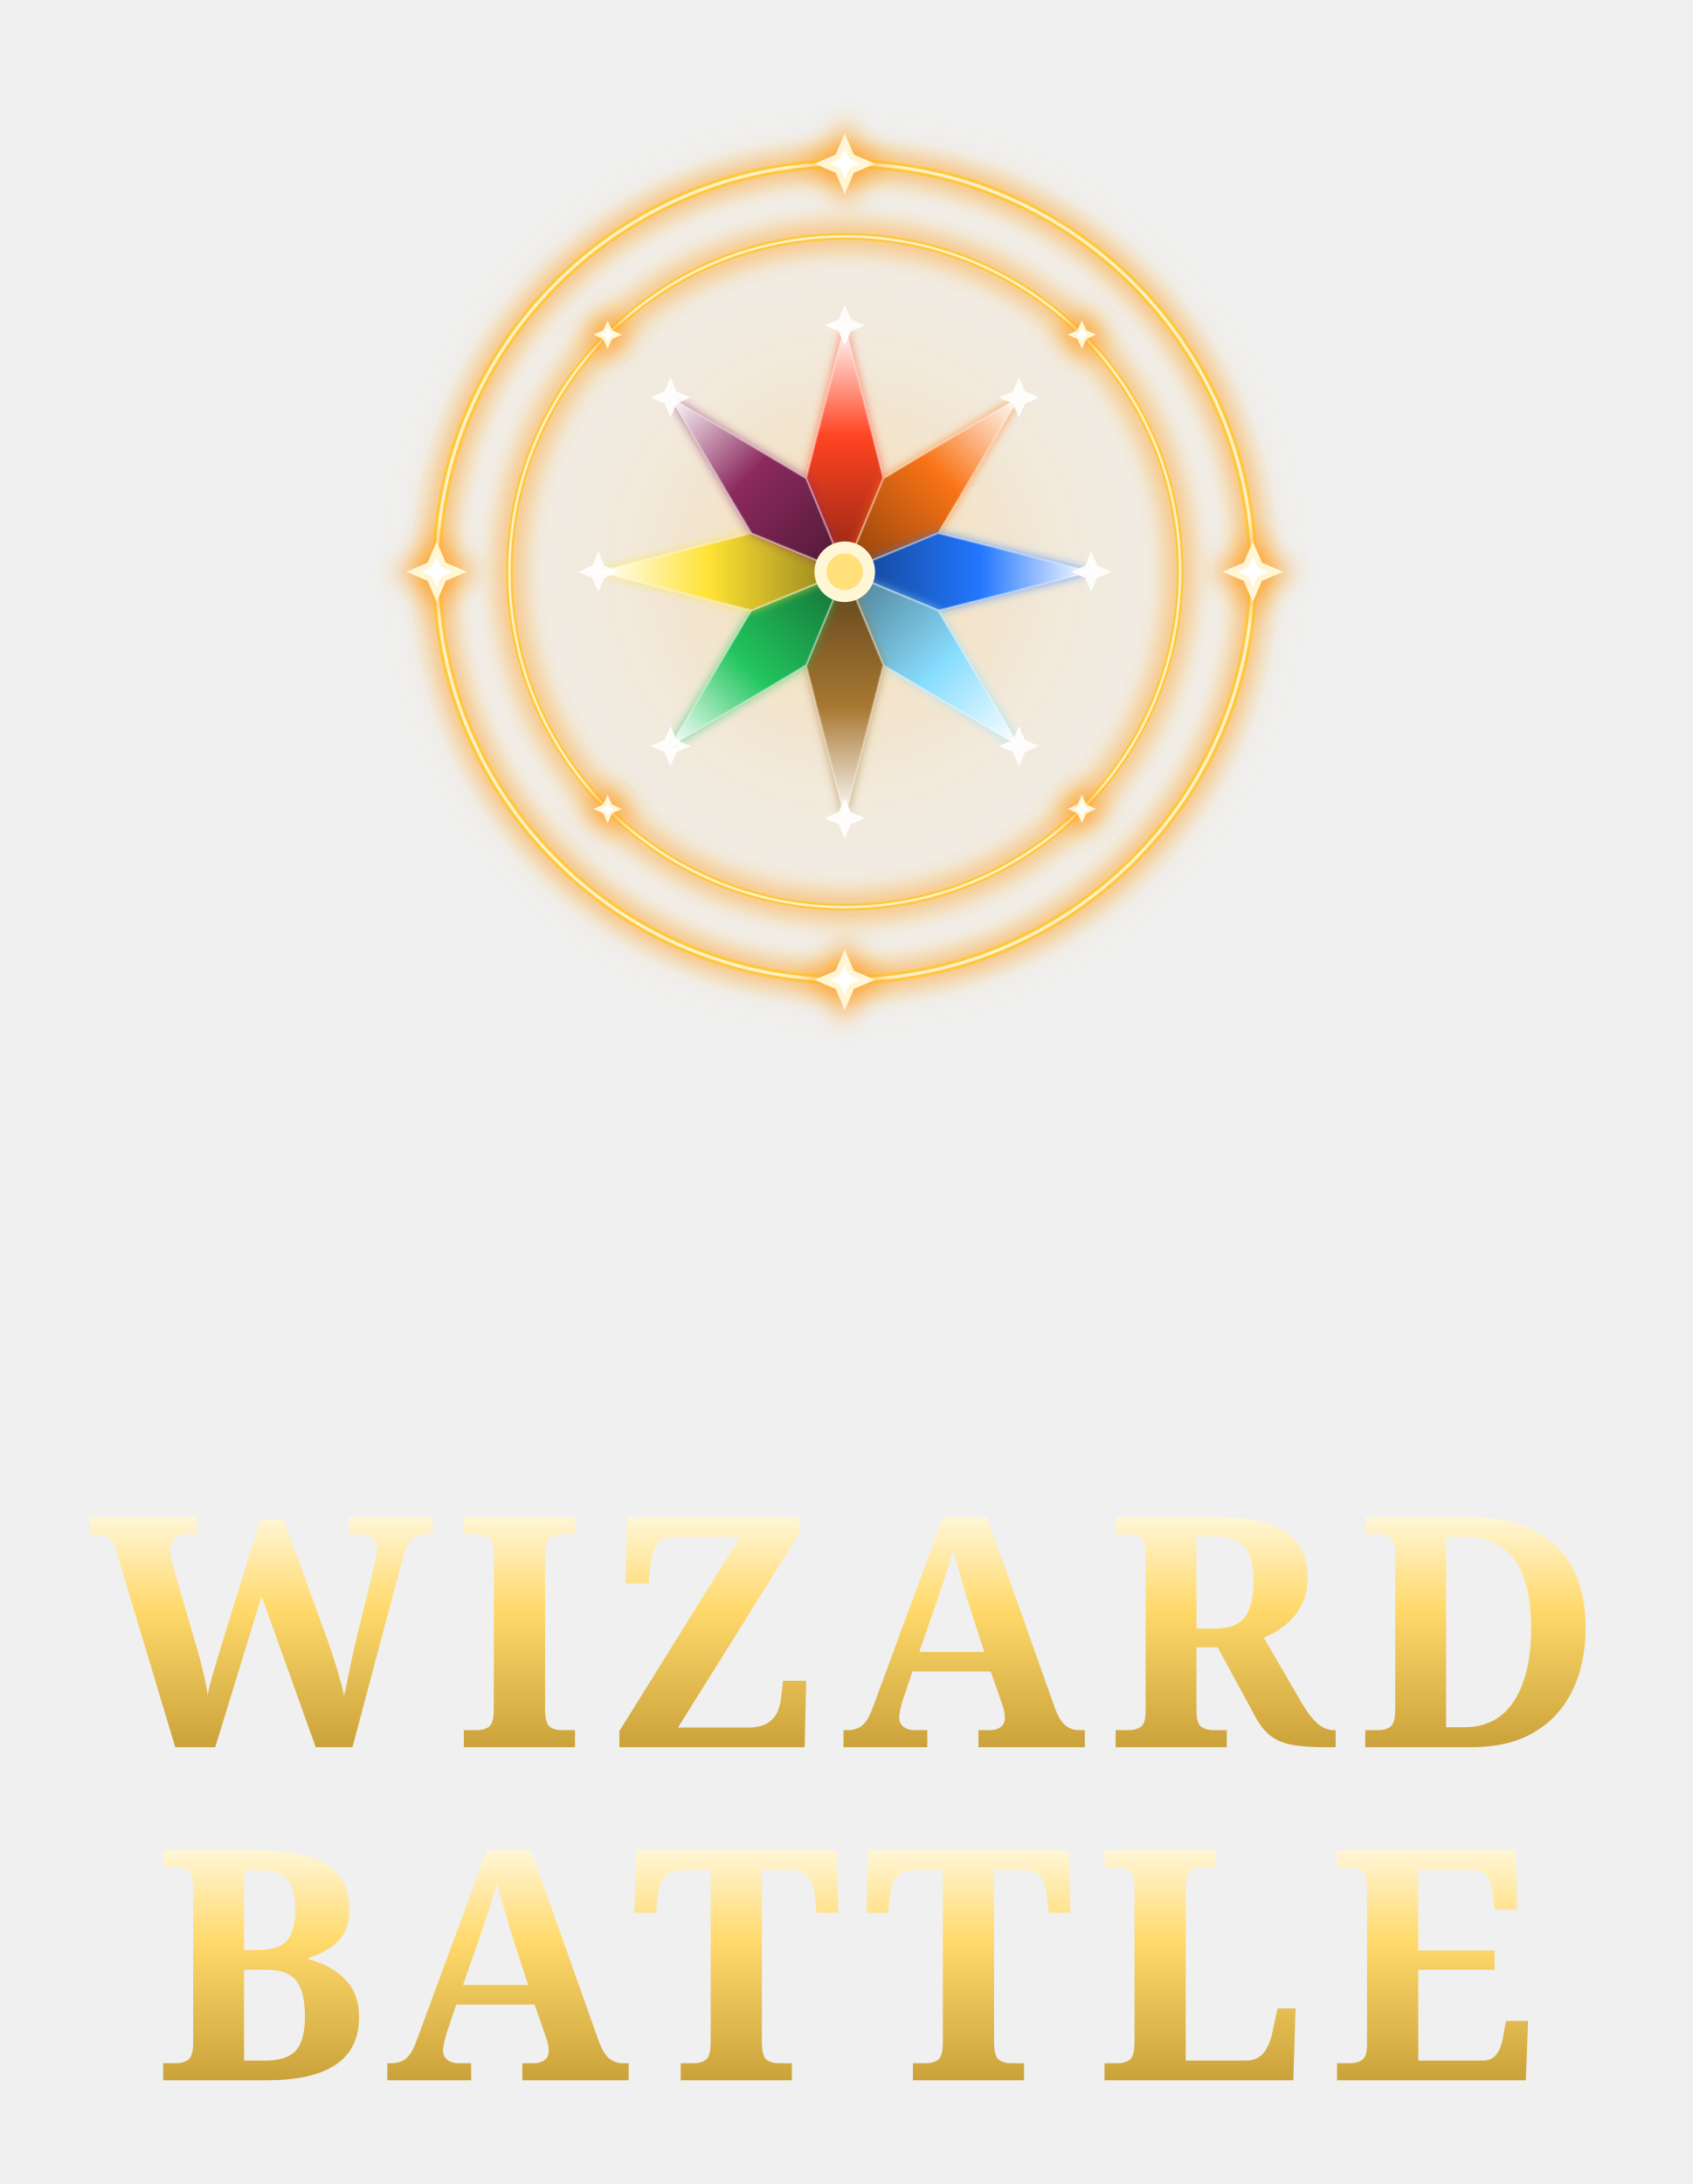
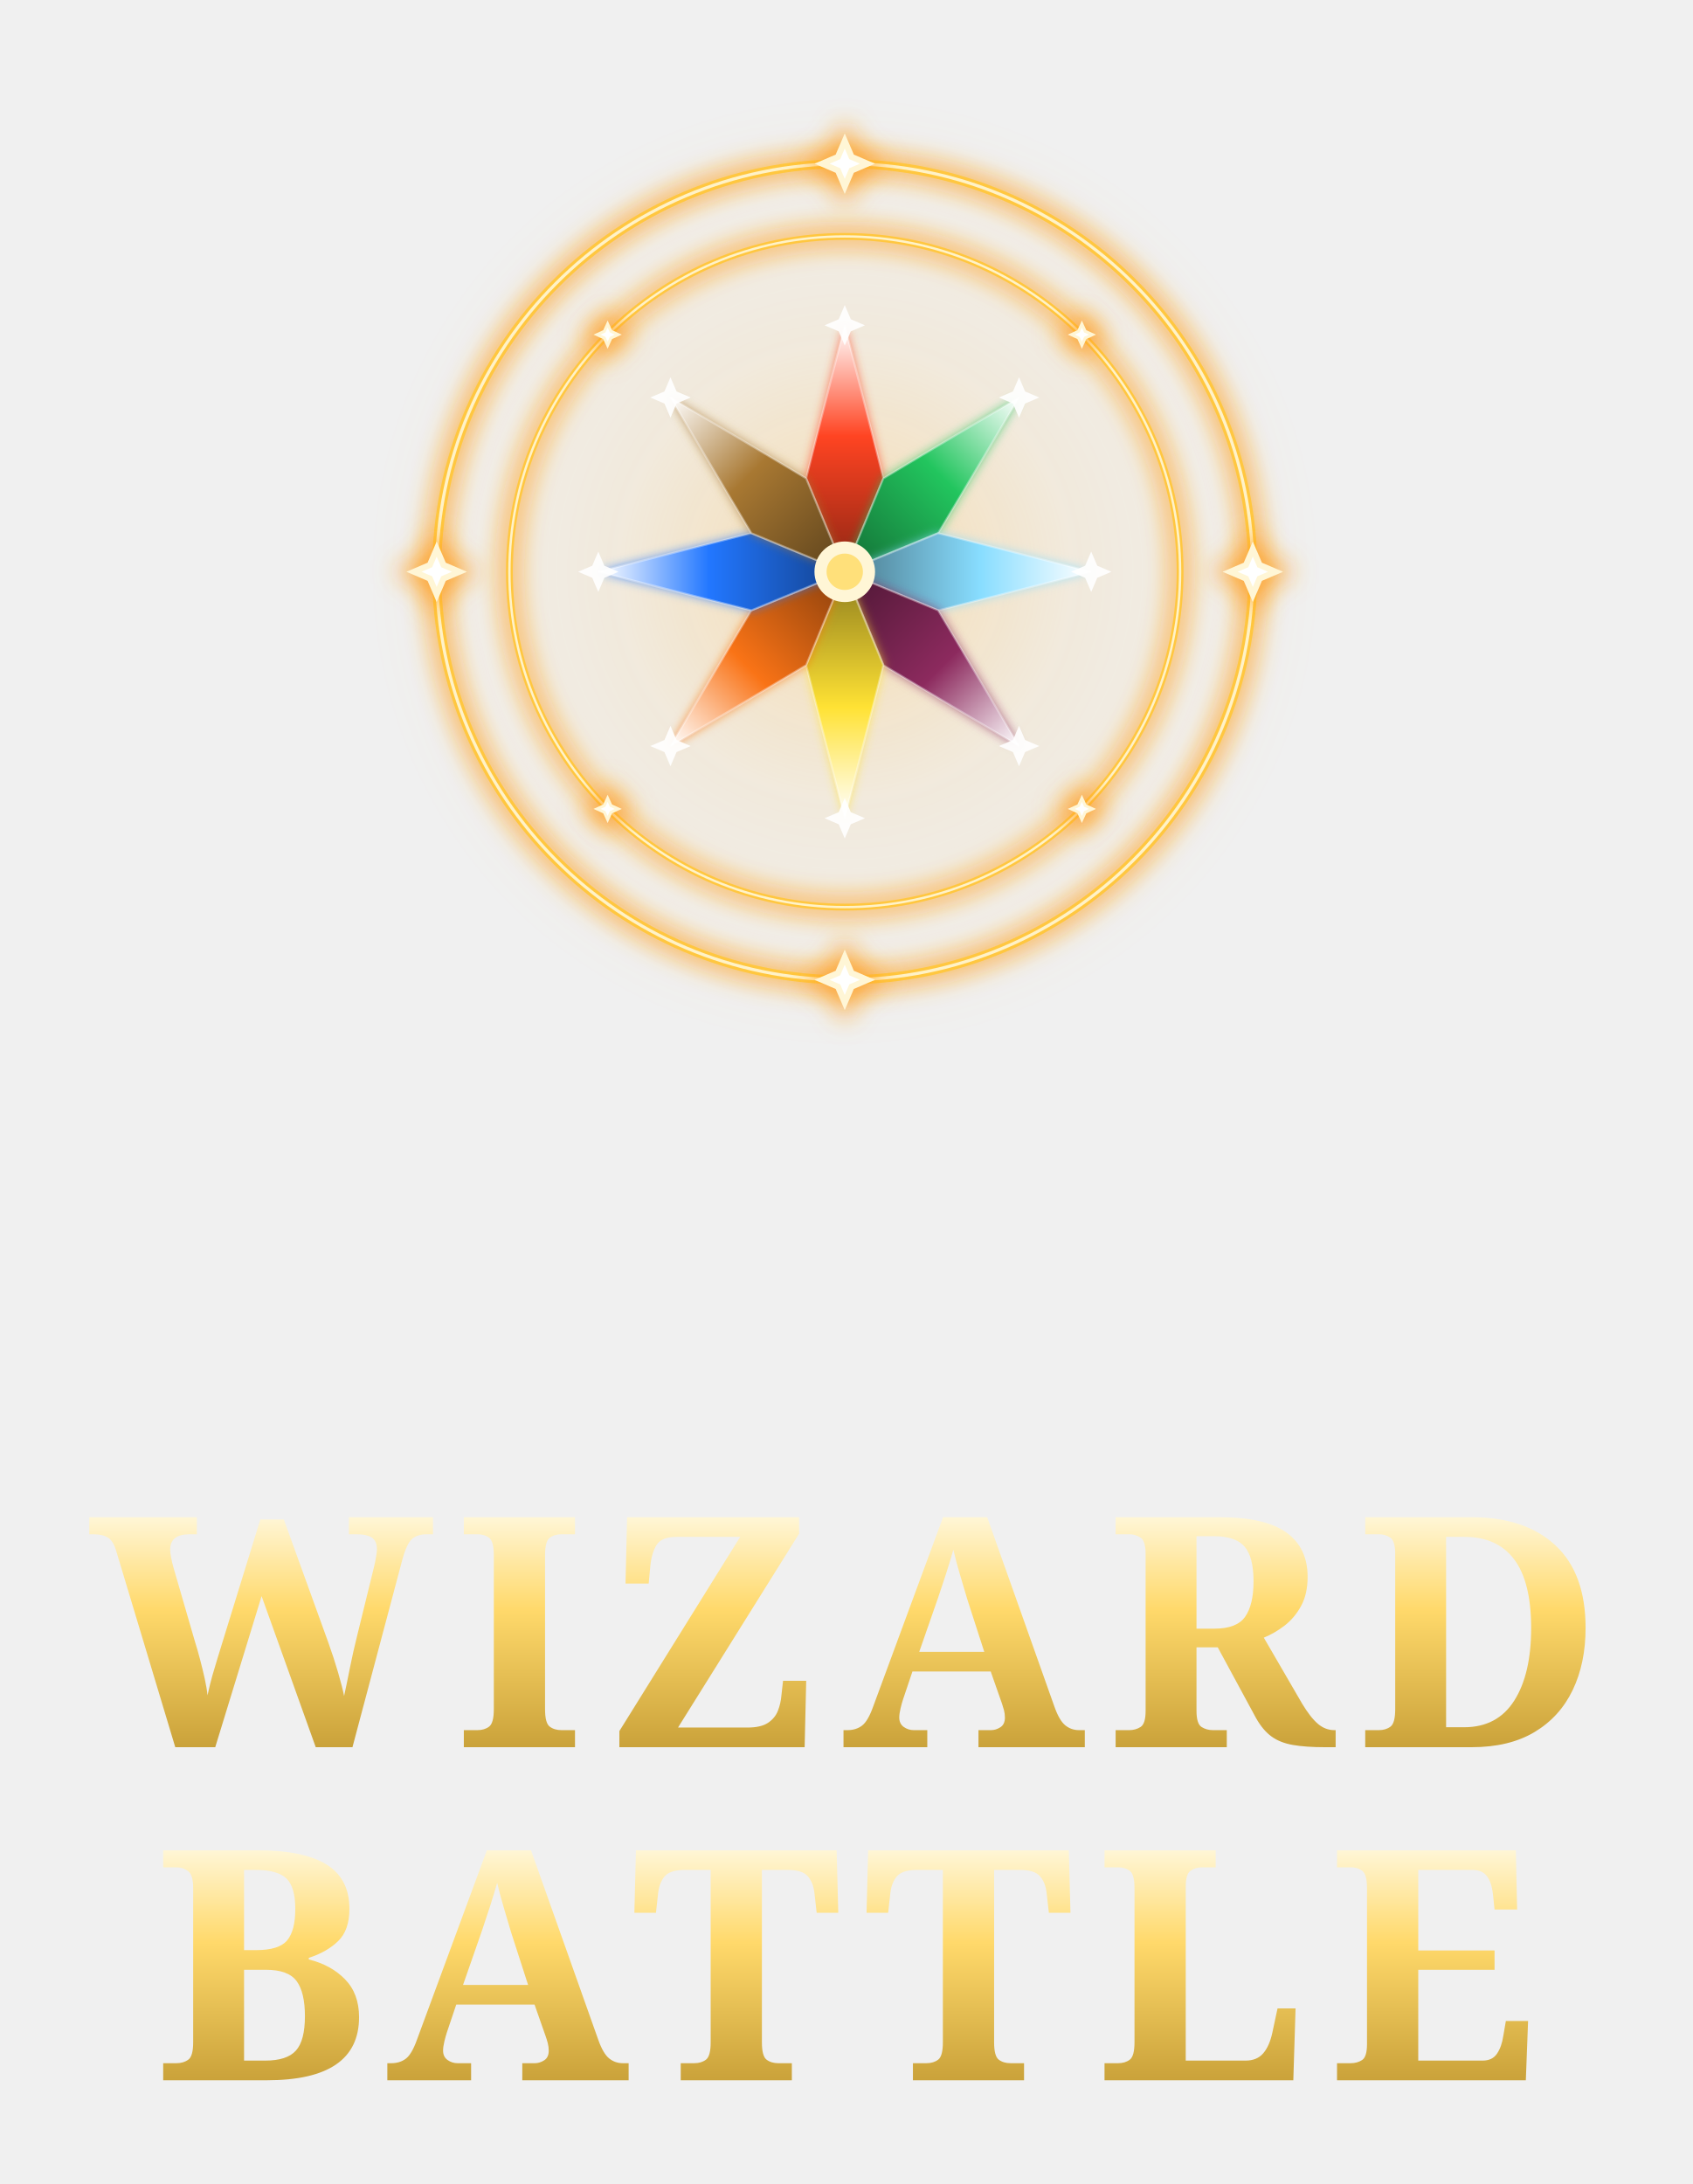
<svg xmlns="http://www.w3.org/2000/svg" viewBox="0 0 620 800" width="620" height="800">
  <defs>
    <linearGradient id="wm" x1="0" y1="0" x2="0" y2="1">
      <stop offset="0%" stop-color="#fff6d6" />
      <stop offset="40%" stop-color="#ffd96b" />
      <stop offset="100%" stop-color="#caa23a" />
    </linearGradient>
  </defs>
  <g transform="translate(120 20) scale(0.74)">
    <defs>
      <radialGradient id="c0bloom" cx="50%" cy="50%" r="50%">
        <stop offset="0%" stop-color="#ffb22e" stop-opacity="0.32" />
        <stop offset="48%" stop-color="#ffb22e" stop-opacity="0.1" />
        <stop offset="100%" stop-color="#ffb22e" stop-opacity="0" />
      </radialGradient>
      <radialGradient id="c0gfill" cx="50%" cy="42%" r="62%">
        <stop offset="0%" stop-color="#ffe07a" />
        <stop offset="62%" stop-color="#ffc740" />
        <stop offset="100%" stop-color="#c8932c" />
      </radialGradient>
      <filter id="c0soft" x="-60%" y="-60%" width="220%" height="220%">
        <feGaussianBlur stdDeviation="6" />
      </filter>
      <filter id="c0tight" x="-40%" y="-40%" width="180%" height="180%">
        <feGaussianBlur stdDeviation="2.6" />
      </filter>
      <linearGradient id="c0sp0" gradientUnits="userSpaceOnUse" x1="256" y1="256" x2="256.0" y2="134.0">
        <stop offset="0%" stop-color="#8c2513" />
        <stop offset="55%" stop-color="#ff4422" />
        <stop offset="100%" stop-color="#ffffff" />
      </linearGradient>
      <linearGradient id="c0sp1" gradientUnits="userSpaceOnUse" x1="256" y1="256" x2="342.3" y2="169.7">
+         <stop offset="0%" stop-color="#136c34" />
+         <stop offset="55%" stop-color="#22c55e" />
+         <stop offset="100%" stop-color="#ffffff" />
+       </linearGradient>
+       <linearGradient id="c0sp2" gradientUnits="userSpaceOnUse" x1="256" y1="256" x2="378.0" y2="256.0">
+         <stop offset="0%" stop-color="#4b7a8c" />
+         <stop offset="55%" stop-color="#88ddff" />
+         <stop offset="100%" stop-color="#ffffff" />
+       </linearGradient>
+       <linearGradient id="c0sp3" gradientUnits="userSpaceOnUse" x1="256" y1="256" x2="342.3" y2="342.3">
+         <stop offset="0%" stop-color="#4d1734" />
+         <stop offset="55%" stop-color="#8c2a5e" />
+         <stop offset="100%" stop-color="#ffffff" />
+       </linearGradient>
+       <linearGradient id="c0sp4" gradientUnits="userSpaceOnUse" x1="256" y1="256" x2="256.0" y2="378.0">
+         <stop offset="0%" stop-color="#8c7c1d" />
+         <stop offset="55%" stop-color="#ffe234" />
+         <stop offset="100%" stop-color="#ffffff" />
+       </linearGradient>
+       <linearGradient id="c0sp5" gradientUnits="userSpaceOnUse" x1="256" y1="256" x2="169.7" y2="342.3">
        <stop offset="0%" stop-color="#893f0c" />
        <stop offset="55%" stop-color="#f97316" />
        <stop offset="100%" stop-color="#ffffff" />
      </linearGradient>
-       <linearGradient id="c0sp2" gradientUnits="userSpaceOnUse" x1="256" y1="256" x2="378.0" y2="256.0">
+       <linearGradient id="c0sp6" gradientUnits="userSpaceOnUse" x1="256" y1="256" x2="134.0" y2="256.0">
        <stop offset="0%" stop-color="#13418c" />
        <stop offset="55%" stop-color="#2277ff" />
        <stop offset="100%" stop-color="#ffffff" />
      </linearGradient>
-       <linearGradient id="c0sp3" gradientUnits="userSpaceOnUse" x1="256" y1="256" x2="342.3" y2="342.3">
-         <stop offset="0%" stop-color="#4b7a8c" />
-         <stop offset="55%" stop-color="#88ddff" />
-         <stop offset="100%" stop-color="#ffffff" />
-       </linearGradient>
-       <linearGradient id="c0sp4" gradientUnits="userSpaceOnUse" x1="256" y1="256" x2="256.0" y2="378.0">
+       <linearGradient id="c0sp7" gradientUnits="userSpaceOnUse" x1="256" y1="256" x2="169.7" y2="169.7">
        <stop offset="0%" stop-color="#5c421c" />
        <stop offset="55%" stop-color="#a87832" />
-         <stop offset="100%" stop-color="#ffffff" />
-       </linearGradient>
-       <linearGradient id="c0sp5" gradientUnits="userSpaceOnUse" x1="256" y1="256" x2="169.7" y2="342.3">
-         <stop offset="0%" stop-color="#136c34" />
-         <stop offset="55%" stop-color="#22c55e" />
-         <stop offset="100%" stop-color="#ffffff" />
-       </linearGradient>
-       <linearGradient id="c0sp6" gradientUnits="userSpaceOnUse" x1="256" y1="256" x2="134.0" y2="256.0">
-         <stop offset="0%" stop-color="#8c7c1d" />
-         <stop offset="55%" stop-color="#ffe234" />
-         <stop offset="100%" stop-color="#ffffff" />
-       </linearGradient>
-       <linearGradient id="c0sp7" gradientUnits="userSpaceOnUse" x1="256" y1="256" x2="169.7" y2="169.7">
-         <stop offset="0%" stop-color="#4d1734" />
-         <stop offset="55%" stop-color="#8c2a5e" />
        <stop offset="100%" stop-color="#ffffff" />
      </linearGradient>
    </defs>
    <circle cx="256" cy="256" r="238" fill="url(#c0bloom)" />
    <circle cx="256" cy="256" r="202" fill="none" stroke="#ff9e1f" stroke-width="9.5" stroke-opacity="0.8" filter="url(#c0soft)" />
    <circle cx="256" cy="256" r="202" fill="none" stroke="#ffc740" stroke-width="4.5" />
    <circle cx="256" cy="256" r="202" fill="none" stroke="#fff6d6" stroke-width="1.53" stroke-opacity="0.9" />
    <circle cx="256" cy="256" r="166" fill="none" stroke="#ff9e1f" stroke-width="8.4" stroke-opacity="0.8" filter="url(#c0soft)" />
    <circle cx="256" cy="256" r="166" fill="none" stroke="#ffc740" stroke-width="3.4" />
    <circle cx="256" cy="256" r="166" fill="none" stroke="#fff6d6" stroke-width="1.156" stroke-opacity="0.9" />
    <path d="M 256 33 L 263.5 46.5 L 277 54 L 263.5 61.5 L 256 75 L 248.5 61.5 L 235 54 L 248.5 46.5 Z" fill="#ff9e1f" opacity="0.8" filter="url(#c0soft)" />
    <path d="M 256 39 L 260.5 49.5 L 271 54 L 260.5 58.5 L 256 69 L 251.5 58.5 L 241 54 L 251.5 49.5 Z" fill="#fff6d6" />
    <path d="M 256 46.5 L 258.25 51.75 L 263.5 54 L 258.25 56.25 L 256 61.5 L 253.75 56.25 L 248.5 54 L 253.75 51.75 Z" fill="#ffffff" />
    <path d="M 458 235 L 465.5 248.5 L 479 256 L 465.5 263.5 L 458 277 L 450.5 263.5 L 437 256 L 450.5 248.5 Z" fill="#ff9e1f" opacity="0.8" filter="url(#c0soft)" />
    <path d="M 458 241 L 462.5 251.5 L 473 256 L 462.5 260.5 L 458 271 L 453.5 260.5 L 443 256 L 453.5 251.5 Z" fill="#fff6d6" />
    <path d="M 458 248.5 L 460.25 253.75 L 465.5 256 L 460.25 258.25 L 458 263.5 L 455.75 258.25 L 450.5 256 L 455.75 253.75 Z" fill="#ffffff" />
    <path d="M 256 437 L 263.5 450.5 L 277 458 L 263.5 465.5 L 256 479 L 248.5 465.5 L 235 458 L 248.5 450.5 Z" fill="#ff9e1f" opacity="0.8" filter="url(#c0soft)" />
    <path d="M 256 443 L 260.5 453.5 L 271 458 L 260.5 462.5 L 256 473 L 251.5 462.5 L 241 458 L 251.5 453.5 Z" fill="#fff6d6" />
    <path d="M 256 450.5 L 258.25 455.75 L 263.5 458 L 258.25 460.25 L 256 465.5 L 253.75 460.25 L 248.5 458 L 253.75 455.75 Z" fill="#ffffff" />
    <path d="M 54 235 L 61.5 248.5 L 75 256 L 61.5 263.5 L 54 277 L 46.5 263.5 L 33 256 L 46.5 248.5 Z" fill="#ff9e1f" opacity="0.8" filter="url(#c0soft)" />
    <path d="M 54 241 L 58.5 251.5 L 69 256 L 58.5 260.5 L 54 271 L 49.5 260.5 L 39 256 L 49.5 251.5 Z" fill="#fff6d6" />
    <path d="M 54 248.5 L 56.25 253.75 L 61.5 256 L 56.25 258.25 L 54 263.5 L 51.75 258.25 L 46.5 256 L 51.75 253.75 Z" fill="#ffffff" />
    <path d="M 138.62 125.62 L 143.82 133.42 L 151.62 138.62 L 143.82 143.82 L 138.62 151.62 L 133.42 143.82 L 125.62 138.62 L 133.42 133.42 Z" fill="#ff9e1f" opacity="0.8" filter="url(#c0soft)" />
    <path d="M 138.62 131.62 L 140.82 136.42 L 145.62 138.62 L 140.82 140.82 L 138.62 145.62 L 136.42 140.82 L 131.62 138.62 L 136.42 136.42 Z" fill="#fff6d6" />
    <path d="M 138.62 135.12 L 139.72 137.52 L 142.12 138.62 L 139.72 139.72 L 138.62 142.12 L 137.52 139.72 L 135.12 138.62 L 137.52 137.52 Z" fill="#ffffff" />
    <path d="M 373.38 125.62 L 378.58 133.42 L 386.38 138.62 L 378.58 143.82 L 373.38 151.62 L 368.18 143.82 L 360.38 138.62 L 368.18 133.42 Z" fill="#ff9e1f" opacity="0.8" filter="url(#c0soft)" />
    <path d="M 373.38 131.62 L 375.58 136.42 L 380.38 138.62 L 375.58 140.82 L 373.38 145.62 L 371.18 140.82 L 366.38 138.62 L 371.18 136.42 Z" fill="#fff6d6" />
    <path d="M 373.38 135.12 L 374.48 137.52 L 376.88 138.62 L 374.48 139.72 L 373.38 142.12 L 372.28 139.72 L 369.88 138.62 L 372.28 137.52 Z" fill="#ffffff" />
    <path d="M 373.38 360.38 L 378.58 368.18 L 386.38 373.38 L 378.58 378.58 L 373.38 386.38 L 368.18 378.58 L 360.38 373.38 L 368.18 368.18 Z" fill="#ff9e1f" opacity="0.8" filter="url(#c0soft)" />
    <path d="M 373.38 366.38 L 375.58 371.18 L 380.38 373.38 L 375.58 375.58 L 373.38 380.38 L 371.18 375.58 L 366.38 373.38 L 371.18 371.18 Z" fill="#fff6d6" />
    <path d="M 373.38 369.88 L 374.48 372.28 L 376.88 373.38 L 374.48 374.48 L 373.38 376.88 L 372.28 374.48 L 369.88 373.38 L 372.28 372.28 Z" fill="#ffffff" />
    <path d="M 138.62 360.38 L 143.82 368.18 L 151.62 373.38 L 143.82 378.58 L 138.62 386.38 L 133.42 378.58 L 125.62 373.38 L 133.42 368.18 Z" fill="#ff9e1f" opacity="0.8" filter="url(#c0soft)" />
    <path d="M 138.62 366.38 L 140.82 371.18 L 145.62 373.38 L 140.82 375.58 L 138.62 380.38 L 136.42 375.58 L 131.62 373.38 L 136.42 371.18 Z" fill="#fff6d6" />
    <path d="M 138.62 369.88 L 139.72 372.28 L 142.12 373.38 L 139.72 374.48 L 138.62 376.88 L 137.52 374.48 L 135.12 373.38 L 137.52 372.28 Z" fill="#ffffff" />
    <path d="M 256 256 L 236.9 209.8 L 256.0 134.0 L 275.1 209.8 Z" fill="#ff4422" opacity="0.75" filter="url(#c0tight)" />
    <path d="M 256 256 L 236.9 209.8 L 256.0 134.0 L 275.1 209.8 Z" fill="url(#c0sp0)" stroke="rgba(255,255,255,0.35)" stroke-width="1" />
    <path d="M 256 124 L 259 131 L 266 134 L 259 137 L 256 144 L 253 137 L 246 134 L 253 131 Z" fill="#ffffff" opacity="0.9" />
-     <path d="M 256 256 L 275.1 209.8 L 342.3 169.7 L 302.2 236.9 Z" fill="#f97316" opacity="0.75" filter="url(#c0tight)" />
+     <path d="M 256 256 L 275.1 209.8 L 342.3 169.7 L 302.2 236.9 Z" fill="#22c55e" opacity="0.75" filter="url(#c0tight)" />
    <path d="M 256 256 L 275.1 209.8 L 342.3 169.7 L 302.2 236.9 Z" fill="url(#c0sp1)" stroke="rgba(255,255,255,0.35)" stroke-width="1" />
    <path d="M 342.267 159.733 L 345.267 166.733 L 352.267 169.733 L 345.267 172.733 L 342.267 179.733 L 339.267 172.733 L 332.267 169.733 L 339.267 166.733 Z" fill="#ffffff" opacity="0.9" />
-     <path d="M 256 256 L 302.2 236.9 L 378.0 256.0 L 302.2 275.1 Z" fill="#2277ff" opacity="0.75" filter="url(#c0tight)" />
+     <path d="M 256 256 L 302.2 236.9 L 378.0 256.0 L 302.2 275.1 Z" fill="#88ddff" opacity="0.75" filter="url(#c0tight)" />
    <path d="M 256 256 L 302.2 236.9 L 378.0 256.0 L 302.2 275.1 Z" fill="url(#c0sp2)" stroke="rgba(255,255,255,0.35)" stroke-width="1" />
    <path d="M 378 246 L 381 253 L 388 256 L 381 259 L 378 266 L 375 259 L 368 256 L 375 253 Z" fill="#ffffff" opacity="0.9" />
-     <path d="M 256 256 L 302.2 275.1 L 342.3 342.3 L 275.1 302.2 Z" fill="#88ddff" opacity="0.75" filter="url(#c0tight)" />
+     <path d="M 256 256 L 302.2 275.1 L 342.3 342.3 L 275.1 302.2 Z" fill="#8c2a5e" opacity="0.75" filter="url(#c0tight)" />
    <path d="M 256 256 L 302.2 275.1 L 342.3 342.3 L 275.1 302.2 Z" fill="url(#c0sp3)" stroke="rgba(255,255,255,0.35)" stroke-width="1" />
    <path d="M 342.267 332.267 L 345.267 339.267 L 352.267 342.267 L 345.267 345.267 L 342.267 352.267 L 339.267 345.267 L 332.267 342.267 L 339.267 339.267 Z" fill="#ffffff" opacity="0.9" />
-     <path d="M 256 256 L 275.1 302.2 L 256.0 378.0 L 236.9 302.2 Z" fill="#a87832" opacity="0.75" filter="url(#c0tight)" />
+     <path d="M 256 256 L 275.1 302.2 L 256.0 378.0 L 236.9 302.2 Z" fill="#ffe234" opacity="0.75" filter="url(#c0tight)" />
    <path d="M 256 256 L 275.1 302.2 L 256.0 378.0 L 236.9 302.2 Z" fill="url(#c0sp4)" stroke="rgba(255,255,255,0.35)" stroke-width="1" />
    <path d="M 256 368 L 259 375 L 266 378 L 259 381 L 256 388 L 253 381 L 246 378 L 253 375 Z" fill="#ffffff" opacity="0.9" />
-     <path d="M 256 256 L 236.9 302.2 L 169.7 342.3 L 209.8 275.1 Z" fill="#22c55e" opacity="0.75" filter="url(#c0tight)" />
+     <path d="M 256 256 L 236.9 302.2 L 169.7 342.3 L 209.8 275.1 Z" fill="#f97316" opacity="0.75" filter="url(#c0tight)" />
    <path d="M 256 256 L 236.9 302.2 L 169.7 342.3 L 209.8 275.1 Z" fill="url(#c0sp5)" stroke="rgba(255,255,255,0.35)" stroke-width="1" />
    <path d="M 169.733 332.267 L 172.733 339.267 L 179.733 342.267 L 172.733 345.267 L 169.733 352.267 L 166.733 345.267 L 159.733 342.267 L 166.733 339.267 Z" fill="#ffffff" opacity="0.9" />
-     <path d="M 256 256 L 209.8 275.1 L 134.0 256.0 L 209.8 236.9 Z" fill="#ffe234" opacity="0.75" filter="url(#c0tight)" />
+     <path d="M 256 256 L 209.8 275.1 L 134.0 256.0 L 209.8 236.9 Z" fill="#2277ff" opacity="0.75" filter="url(#c0tight)" />
    <path d="M 256 256 L 209.8 275.1 L 134.0 256.0 L 209.8 236.9 Z" fill="url(#c0sp6)" stroke="rgba(255,255,255,0.35)" stroke-width="1" />
    <path d="M 134 246 L 137 253 L 144 256 L 137 259 L 134 266 L 131 259 L 124 256 L 131 253 Z" fill="#ffffff" opacity="0.9" />
-     <path d="M 256 256 L 209.8 236.9 L 169.7 169.7 L 236.9 209.8 Z" fill="#8c2a5e" opacity="0.75" filter="url(#c0tight)" />
+     <path d="M 256 256 L 209.8 236.9 L 169.7 169.7 L 236.9 209.8 Z" fill="#a87832" opacity="0.75" filter="url(#c0tight)" />
    <path d="M 256 256 L 209.8 236.9 L 169.7 169.7 L 236.9 209.8 Z" fill="url(#c0sp7)" stroke="rgba(255,255,255,0.35)" stroke-width="1" />
    <path d="M 169.733 159.733 L 172.733 166.733 L 179.733 169.733 L 172.733 172.733 L 169.733 179.733 L 166.733 172.733 L 159.733 169.733 L 166.733 166.733 Z" fill="#ffffff" opacity="0.9" />
    <circle cx="256" cy="256" r="15" fill="#fff6d6" />
    <circle cx="256" cy="256" r="9" fill="#ffe07a" />
  </g>
  <text x="310" y="640" font-size="118" letter-spacing="8" text-anchor="middle" fill="url(#wm)" font-family="Cinzel, Georgia, serif" font-weight="700">WIZARD</text>
  <text x="310" y="762" font-size="118" letter-spacing="8" text-anchor="middle" fill="url(#wm)" font-family="Cinzel, Georgia, serif" font-weight="700">BATTLE</text>
</svg>
